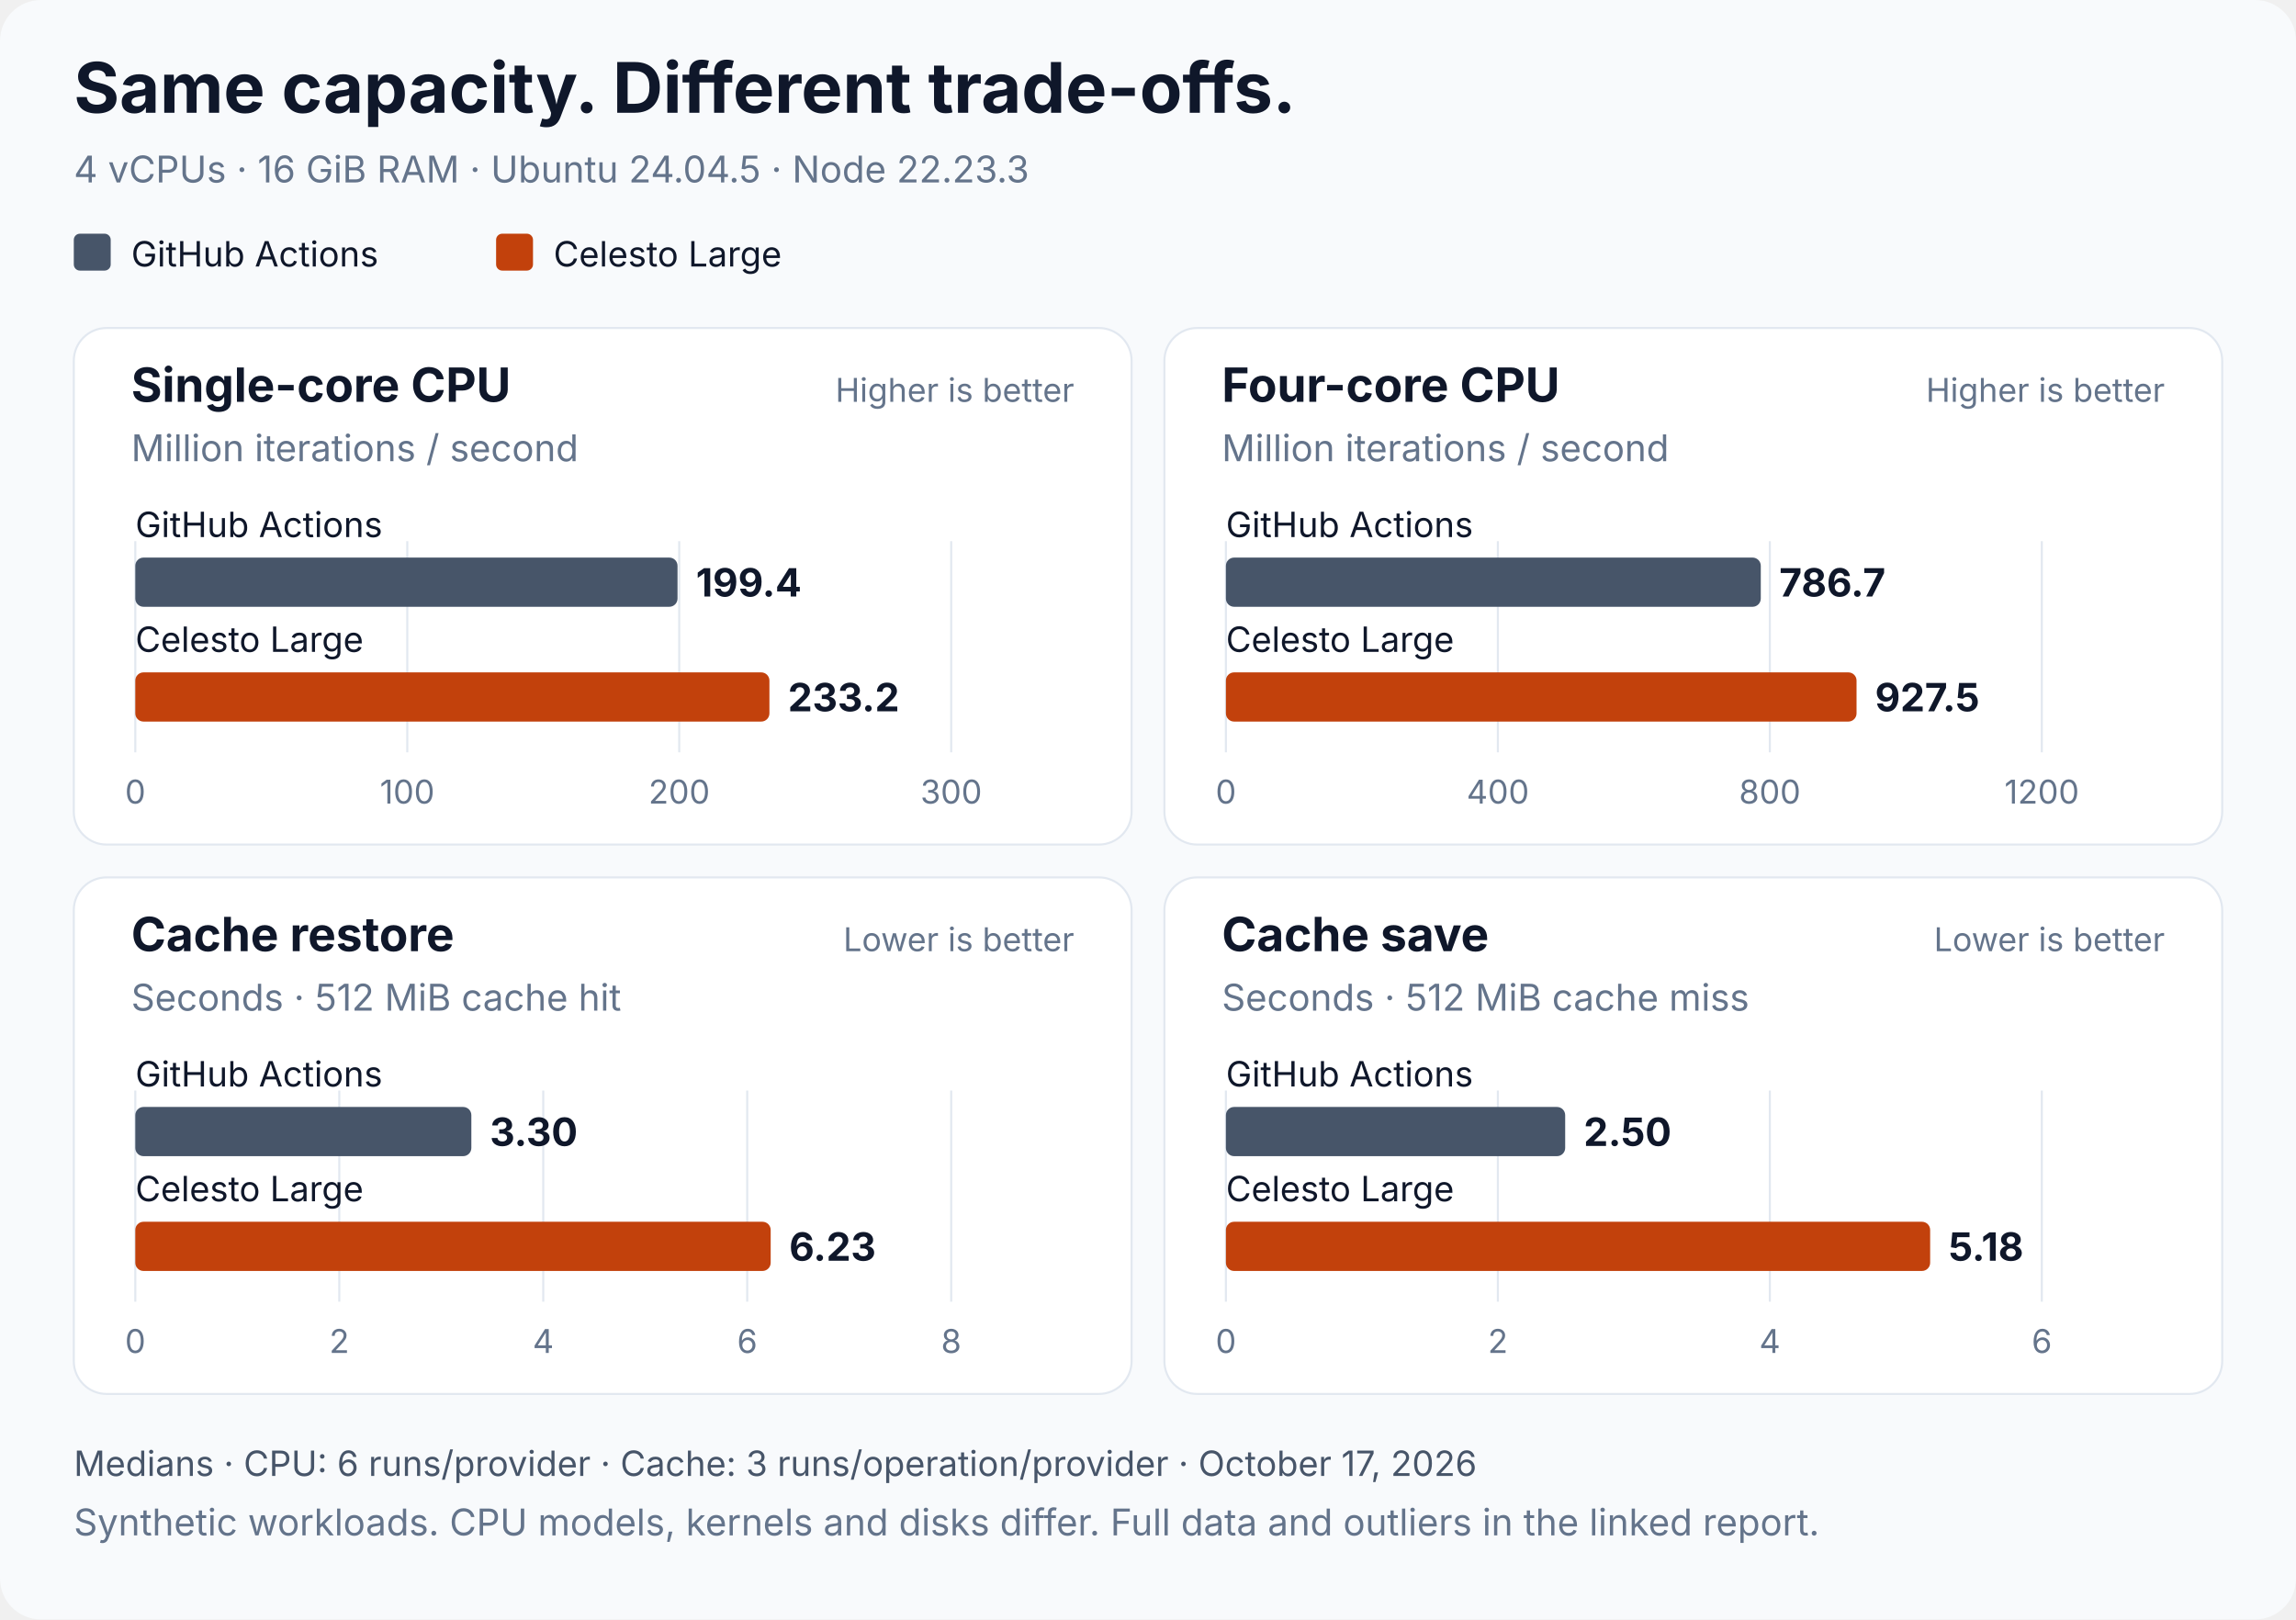
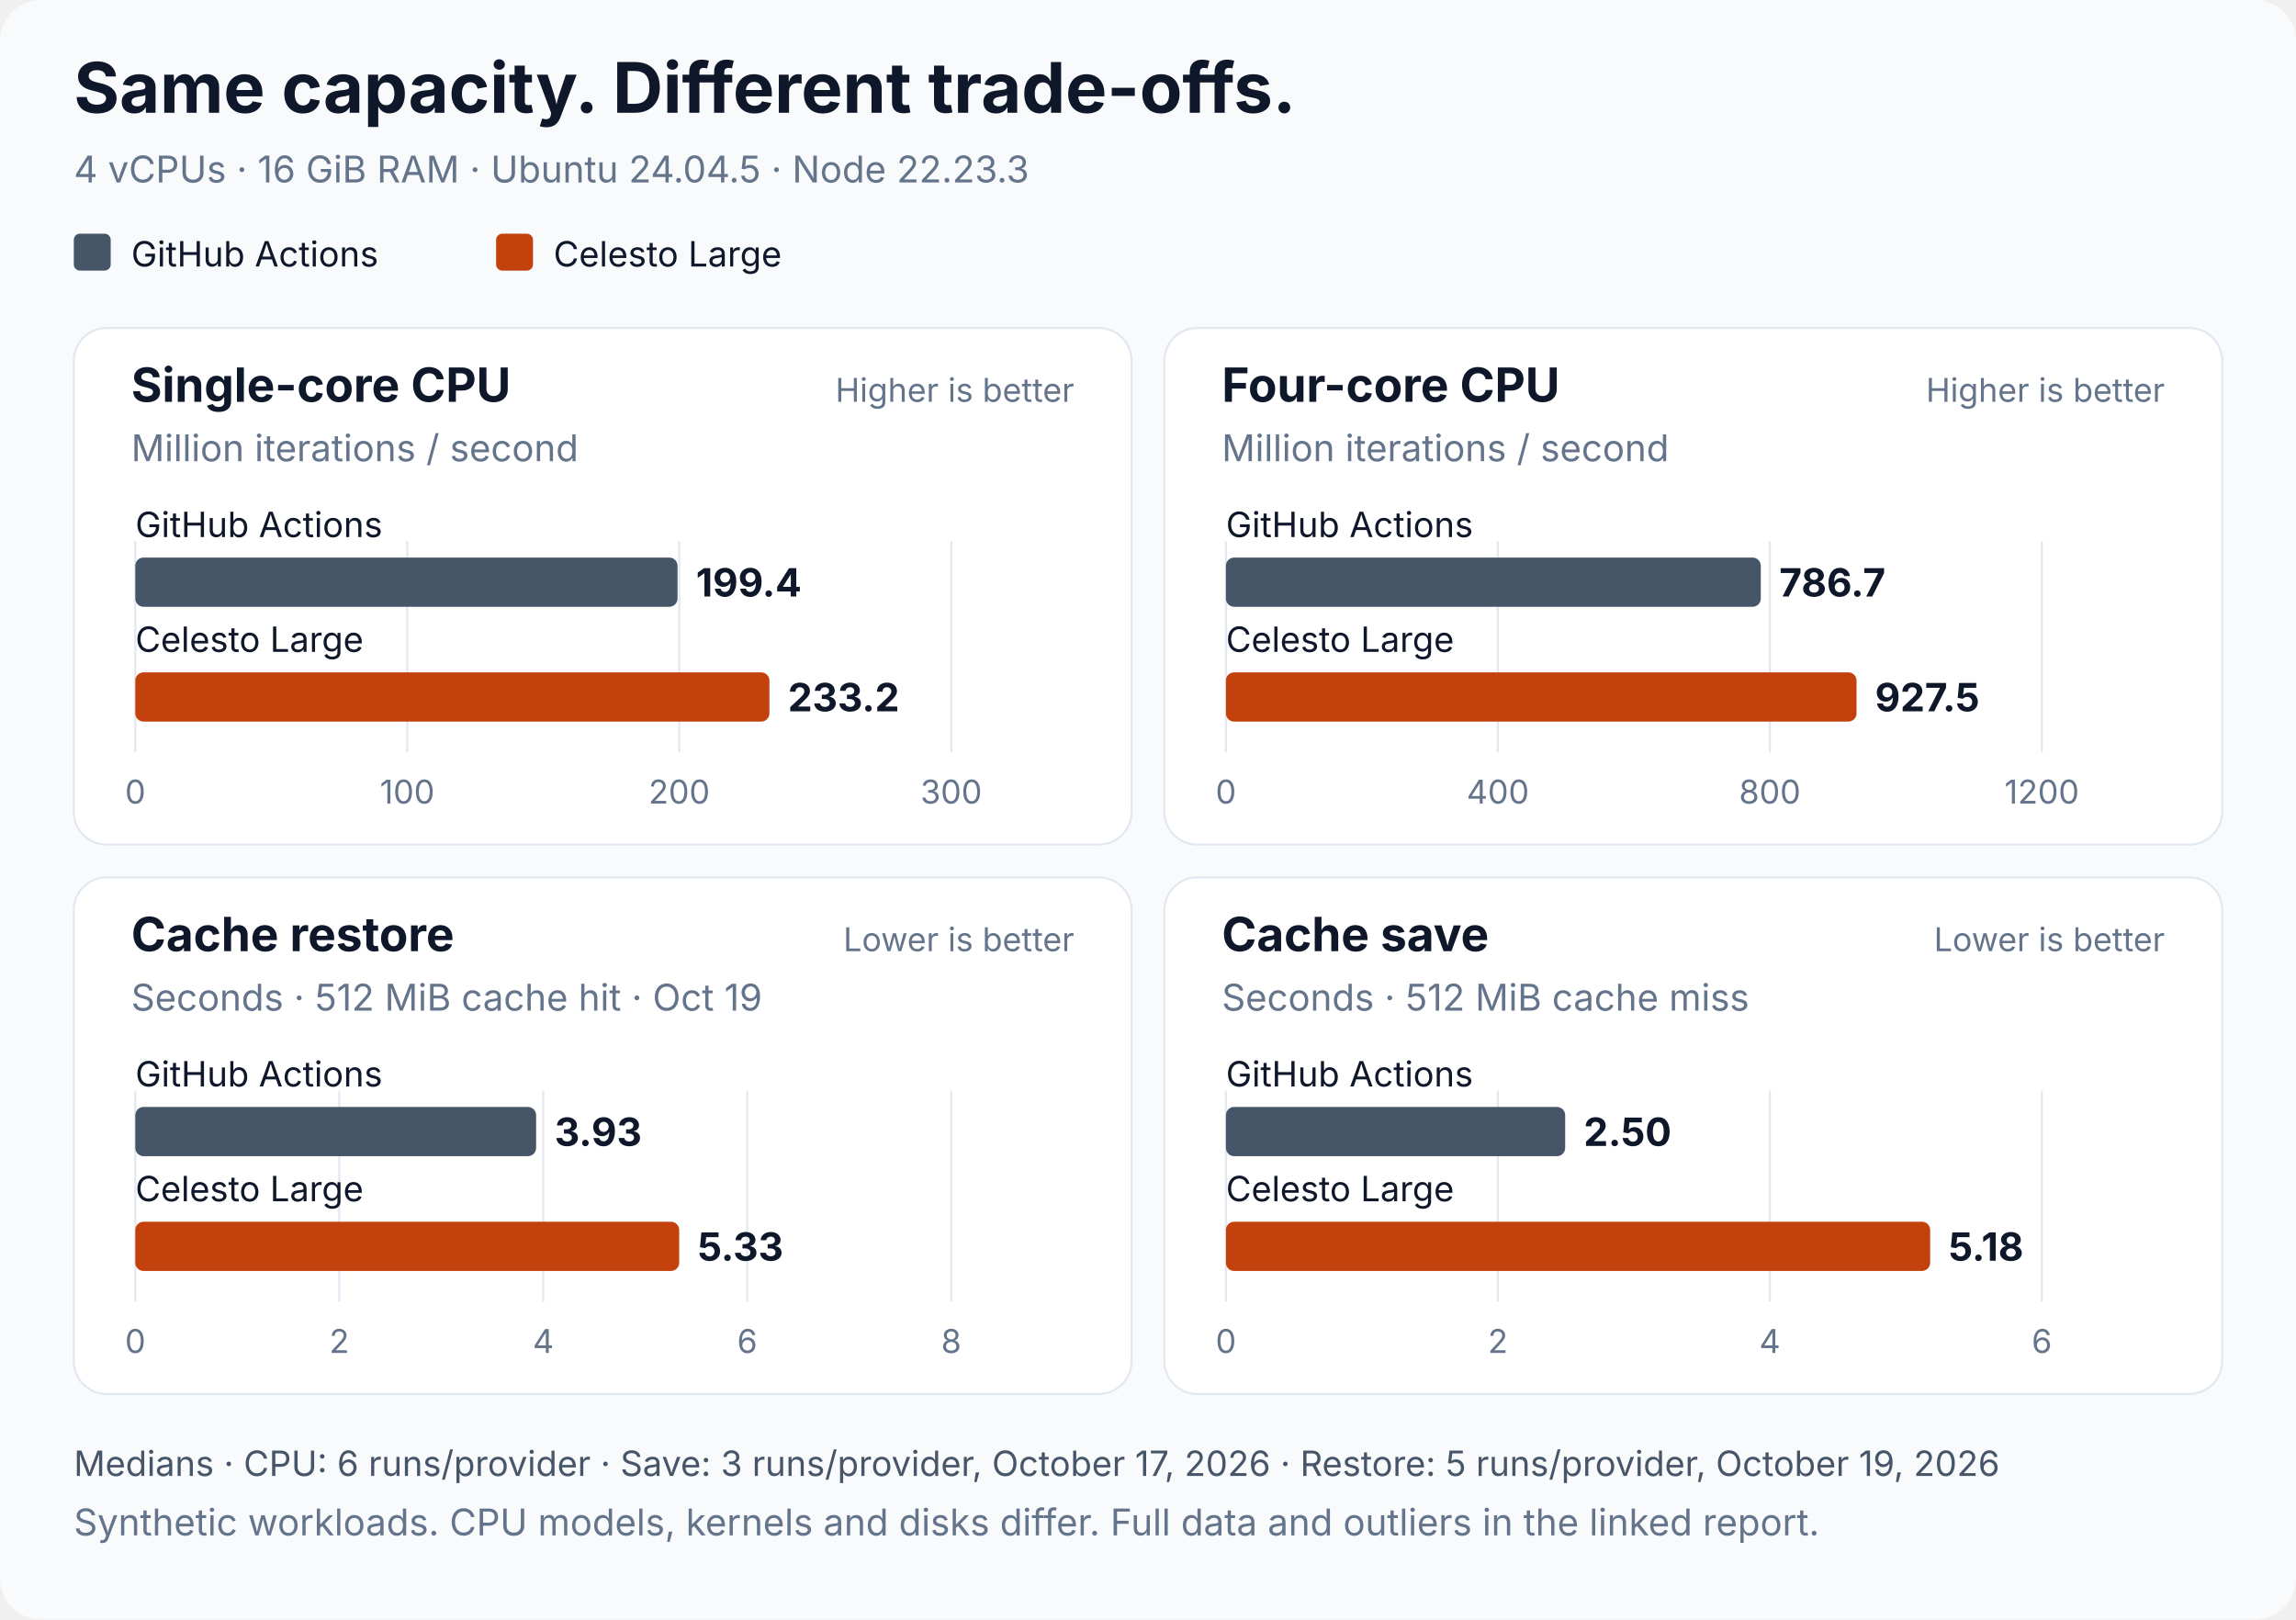
<svg xmlns="http://www.w3.org/2000/svg" width="1120" height="790" viewBox="0 0 1120 790" role="img" aria-labelledby="title desc">
  <style>text{font-family:Inter,Arial,Helvetica,sans-serif;fill:#0f172a}.title{font-size:34px;font-weight:750}.subtitle{font-size:18px;fill:#64748b}.panel-title{font-size:23px;font-weight:700}.direction{font-size:16px;fill:#64748b}.label{font-size:17px}.tick{font-size:16px;fill:#64748b}.value{font-size:19px;font-weight:700}.footer{font-size:17px;fill:#475569}</style>
  <rect width="1120" height="790" rx="20" fill="#f8fafc" />
  <text x="36" y="55" class="title">Same capacity. Different trade-offs.</text>
  <text x="36" y="89" class="subtitle">4 vCPUs · 16 GiB RAM · Ubuntu 24.04.5 · Node 22.23.3</text>
  <rect x="36" y="114" width="18" height="18" rx="3" fill="#475569" />
  <text x="64" y="130" class="label">GitHub Actions</text>
  <rect x="242" y="114" width="18" height="18" rx="3" fill="#c2410c" />
  <text x="270" y="130" class="label">Celesto Large</text>
  <g>
    <rect x="36" y="160" width="516" height="252" rx="16" fill="#ffffff" stroke="#e2e8f0" />
    <text x="64" y="196" class="panel-title">Single-core CPU</text>
    <text x="524" y="196" text-anchor="end" class="direction">Higher is better</text>
    <text x="64" y="225" class="subtitle">Million iterations / second</text>
    <line x1="66" x2="66" y1="264" y2="367" stroke="#e2e8f0" />
    <text x="66" y="392" text-anchor="middle" class="tick">0</text>
    <line x1="198.667" x2="198.667" y1="264" y2="367" stroke="#e2e8f0" />
    <text x="198.667" y="392" text-anchor="middle" class="tick">100</text>
    <line x1="331.333" x2="331.333" y1="264" y2="367" stroke="#e2e8f0" />
    <text x="331.333" y="392" text-anchor="middle" class="tick">200</text>
    <line x1="464" x2="464" y1="264" y2="367" stroke="#e2e8f0" />
    <text x="464" y="392" text-anchor="middle" class="tick">300</text>
    <text x="66" y="262" class="label">GitHub Actions</text>
    <rect x="66" y="272" width="264.5" height="24" rx="4" fill="#475569" />
    <text x="339.5" y="291" class="value">199.4</text>
    <text x="66" y="318" class="label">Celesto Large</text>
    <rect x="66" y="328" width="309.331" height="24" rx="4" fill="#c2410c" />
    <text x="384.331" y="347" class="value">233.2</text>
  </g>
  <g>
    <rect x="568" y="160" width="516" height="252" rx="16" fill="#ffffff" stroke="#e2e8f0" />
    <text x="596" y="196" class="panel-title">Four-core CPU</text>
    <text x="1056" y="196" text-anchor="end" class="direction">Higher is better</text>
    <text x="596" y="225" class="subtitle">Million iterations / second</text>
    <line x1="598" x2="598" y1="264" y2="367" stroke="#e2e8f0" />
    <text x="598" y="392" text-anchor="middle" class="tick">0</text>
    <line x1="730.667" x2="730.667" y1="264" y2="367" stroke="#e2e8f0" />
    <text x="730.667" y="392" text-anchor="middle" class="tick">400</text>
    <line x1="863.333" x2="863.333" y1="264" y2="367" stroke="#e2e8f0" />
    <text x="863.333" y="392" text-anchor="middle" class="tick">800</text>
    <line x1="996" x2="996" y1="264" y2="367" stroke="#e2e8f0" />
    <text x="996" y="392" text-anchor="middle" class="tick">1200</text>
    <text x="598" y="262" class="label">GitHub Actions</text>
    <rect x="598" y="272" width="260.919" height="24" rx="4" fill="#475569" />
    <text x="867.919" y="291" class="value">786.7</text>
    <text x="598" y="318" class="label">Celesto Large</text>
    <rect x="598" y="328" width="307.633" height="24" rx="4" fill="#c2410c" />
    <text x="914.633" y="347" class="value">927.5</text>
  </g>
  <g>
    <rect x="36" y="428" width="516" height="252" rx="16" fill="#ffffff" stroke="#e2e8f0" />
    <text x="64" y="464" class="panel-title">Cache restore</text>
    <text x="524" y="464" text-anchor="end" class="direction">Lower is better</text>
-     <text x="64" y="493" class="subtitle">Seconds · 512 MiB cache hit</text>
+     <text x="64" y="493" class="subtitle">Seconds · 512 MiB cache hit · Oct 19</text>
    <line x1="66" x2="66" y1="532" y2="635" stroke="#e2e8f0" />
    <text x="66" y="660" text-anchor="middle" class="tick">0</text>
    <line x1="165.5" x2="165.5" y1="532" y2="635" stroke="#e2e8f0" />
    <text x="165.5" y="660" text-anchor="middle" class="tick">2</text>
    <line x1="265" x2="265" y1="532" y2="635" stroke="#e2e8f0" />
    <text x="265" y="660" text-anchor="middle" class="tick">4</text>
    <line x1="364.5" x2="364.5" y1="532" y2="635" stroke="#e2e8f0" />
    <text x="364.5" y="660" text-anchor="middle" class="tick">6</text>
    <line x1="464" x2="464" y1="532" y2="635" stroke="#e2e8f0" />
    <text x="464" y="660" text-anchor="middle" class="tick">8</text>
    <text x="66" y="530" class="label">GitHub Actions</text>
-     <rect x="66" y="540" width="163.926" height="24" rx="4" fill="#475569" />
-     <text x="238.926" y="559" class="value">3.30</text>
+     <rect x="66" y="540" width="195.518" height="24" rx="4" fill="#475569" />
+     <text x="270.518" y="559" class="value">3.93</text>
    <text x="66" y="586" class="label">Celesto Large</text>
-     <rect x="66" y="596" width="309.942" height="24" rx="4" fill="#c2410c" />
-     <text x="384.942" y="615" class="value">6.23</text>
+     <rect x="66" y="596" width="265.317" height="24" rx="4" fill="#c2410c" />
+     <text x="340.317" y="615" class="value">5.33</text>
  </g>
  <g>
    <rect x="568" y="428" width="516" height="252" rx="16" fill="#ffffff" stroke="#e2e8f0" />
    <text x="596" y="464" class="panel-title">Cache save</text>
    <text x="1056" y="464" text-anchor="end" class="direction">Lower is better</text>
    <text x="596" y="493" class="subtitle">Seconds · 512 MiB cache miss</text>
    <line x1="598" x2="598" y1="532" y2="635" stroke="#e2e8f0" />
    <text x="598" y="660" text-anchor="middle" class="tick">0</text>
    <line x1="730.667" x2="730.667" y1="532" y2="635" stroke="#e2e8f0" />
    <text x="730.667" y="660" text-anchor="middle" class="tick">2</text>
    <line x1="863.333" x2="863.333" y1="532" y2="635" stroke="#e2e8f0" />
    <text x="863.333" y="660" text-anchor="middle" class="tick">4</text>
    <line x1="996" x2="996" y1="532" y2="635" stroke="#e2e8f0" />
    <text x="996" y="660" text-anchor="middle" class="tick">6</text>
    <text x="598" y="530" class="label">GitHub Actions</text>
    <rect x="598" y="540" width="165.502" height="24" rx="4" fill="#475569" />
    <text x="772.502" y="559" class="value">2.50</text>
    <text x="598" y="586" class="label">Celesto Large</text>
    <rect x="598" y="596" width="343.54" height="24" rx="4" fill="#c2410c" />
    <text x="950.54" y="615" class="value">5.18</text>
  </g>
-   <text x="36" y="720" class="footer">Medians · CPU: 6 runs/provider · Cache: 3 runs/operation/provider · October 17, 2026</text>
+   <text x="36" y="720" class="footer">Medians · CPU: 6 runs/provider · Save: 3 runs/provider, October 17, 2026 · Restore: 5 runs/provider, October 19, 2026</text>
  <text x="36" y="749" class="subtitle">Synthetic workloads. CPU models, kernels and disks differ. Full data and outliers in the linked report.</text>
</svg>
